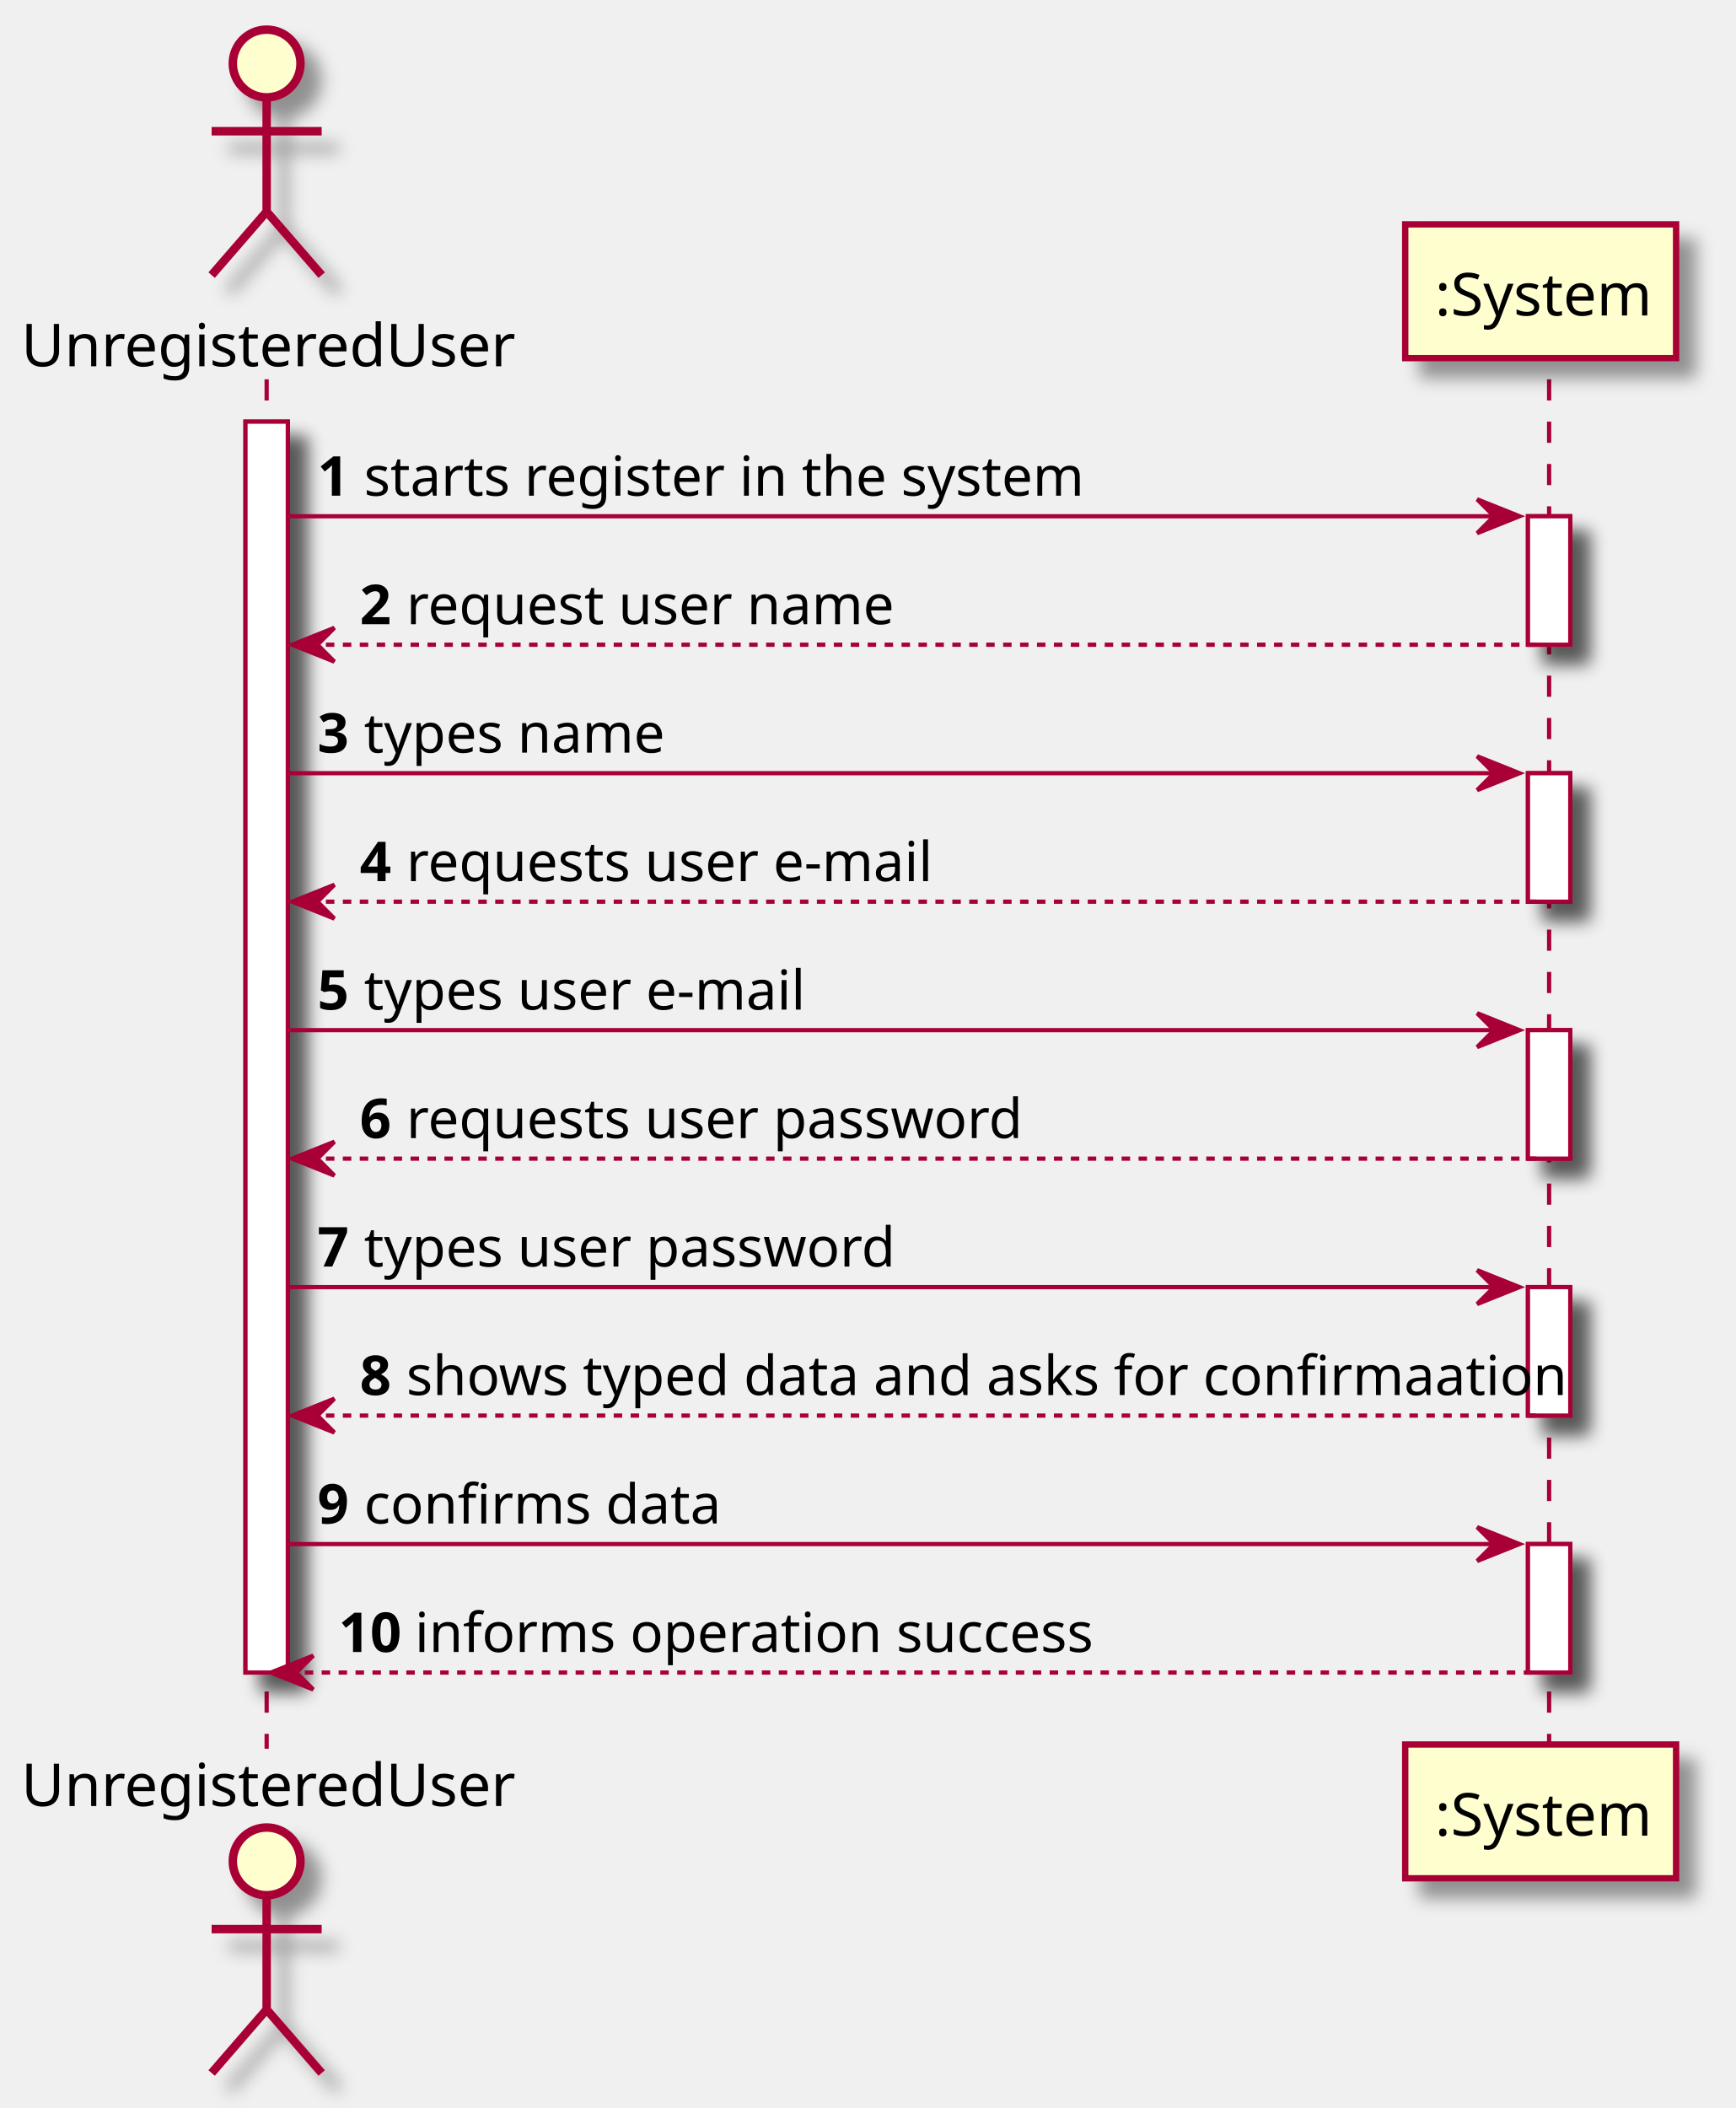
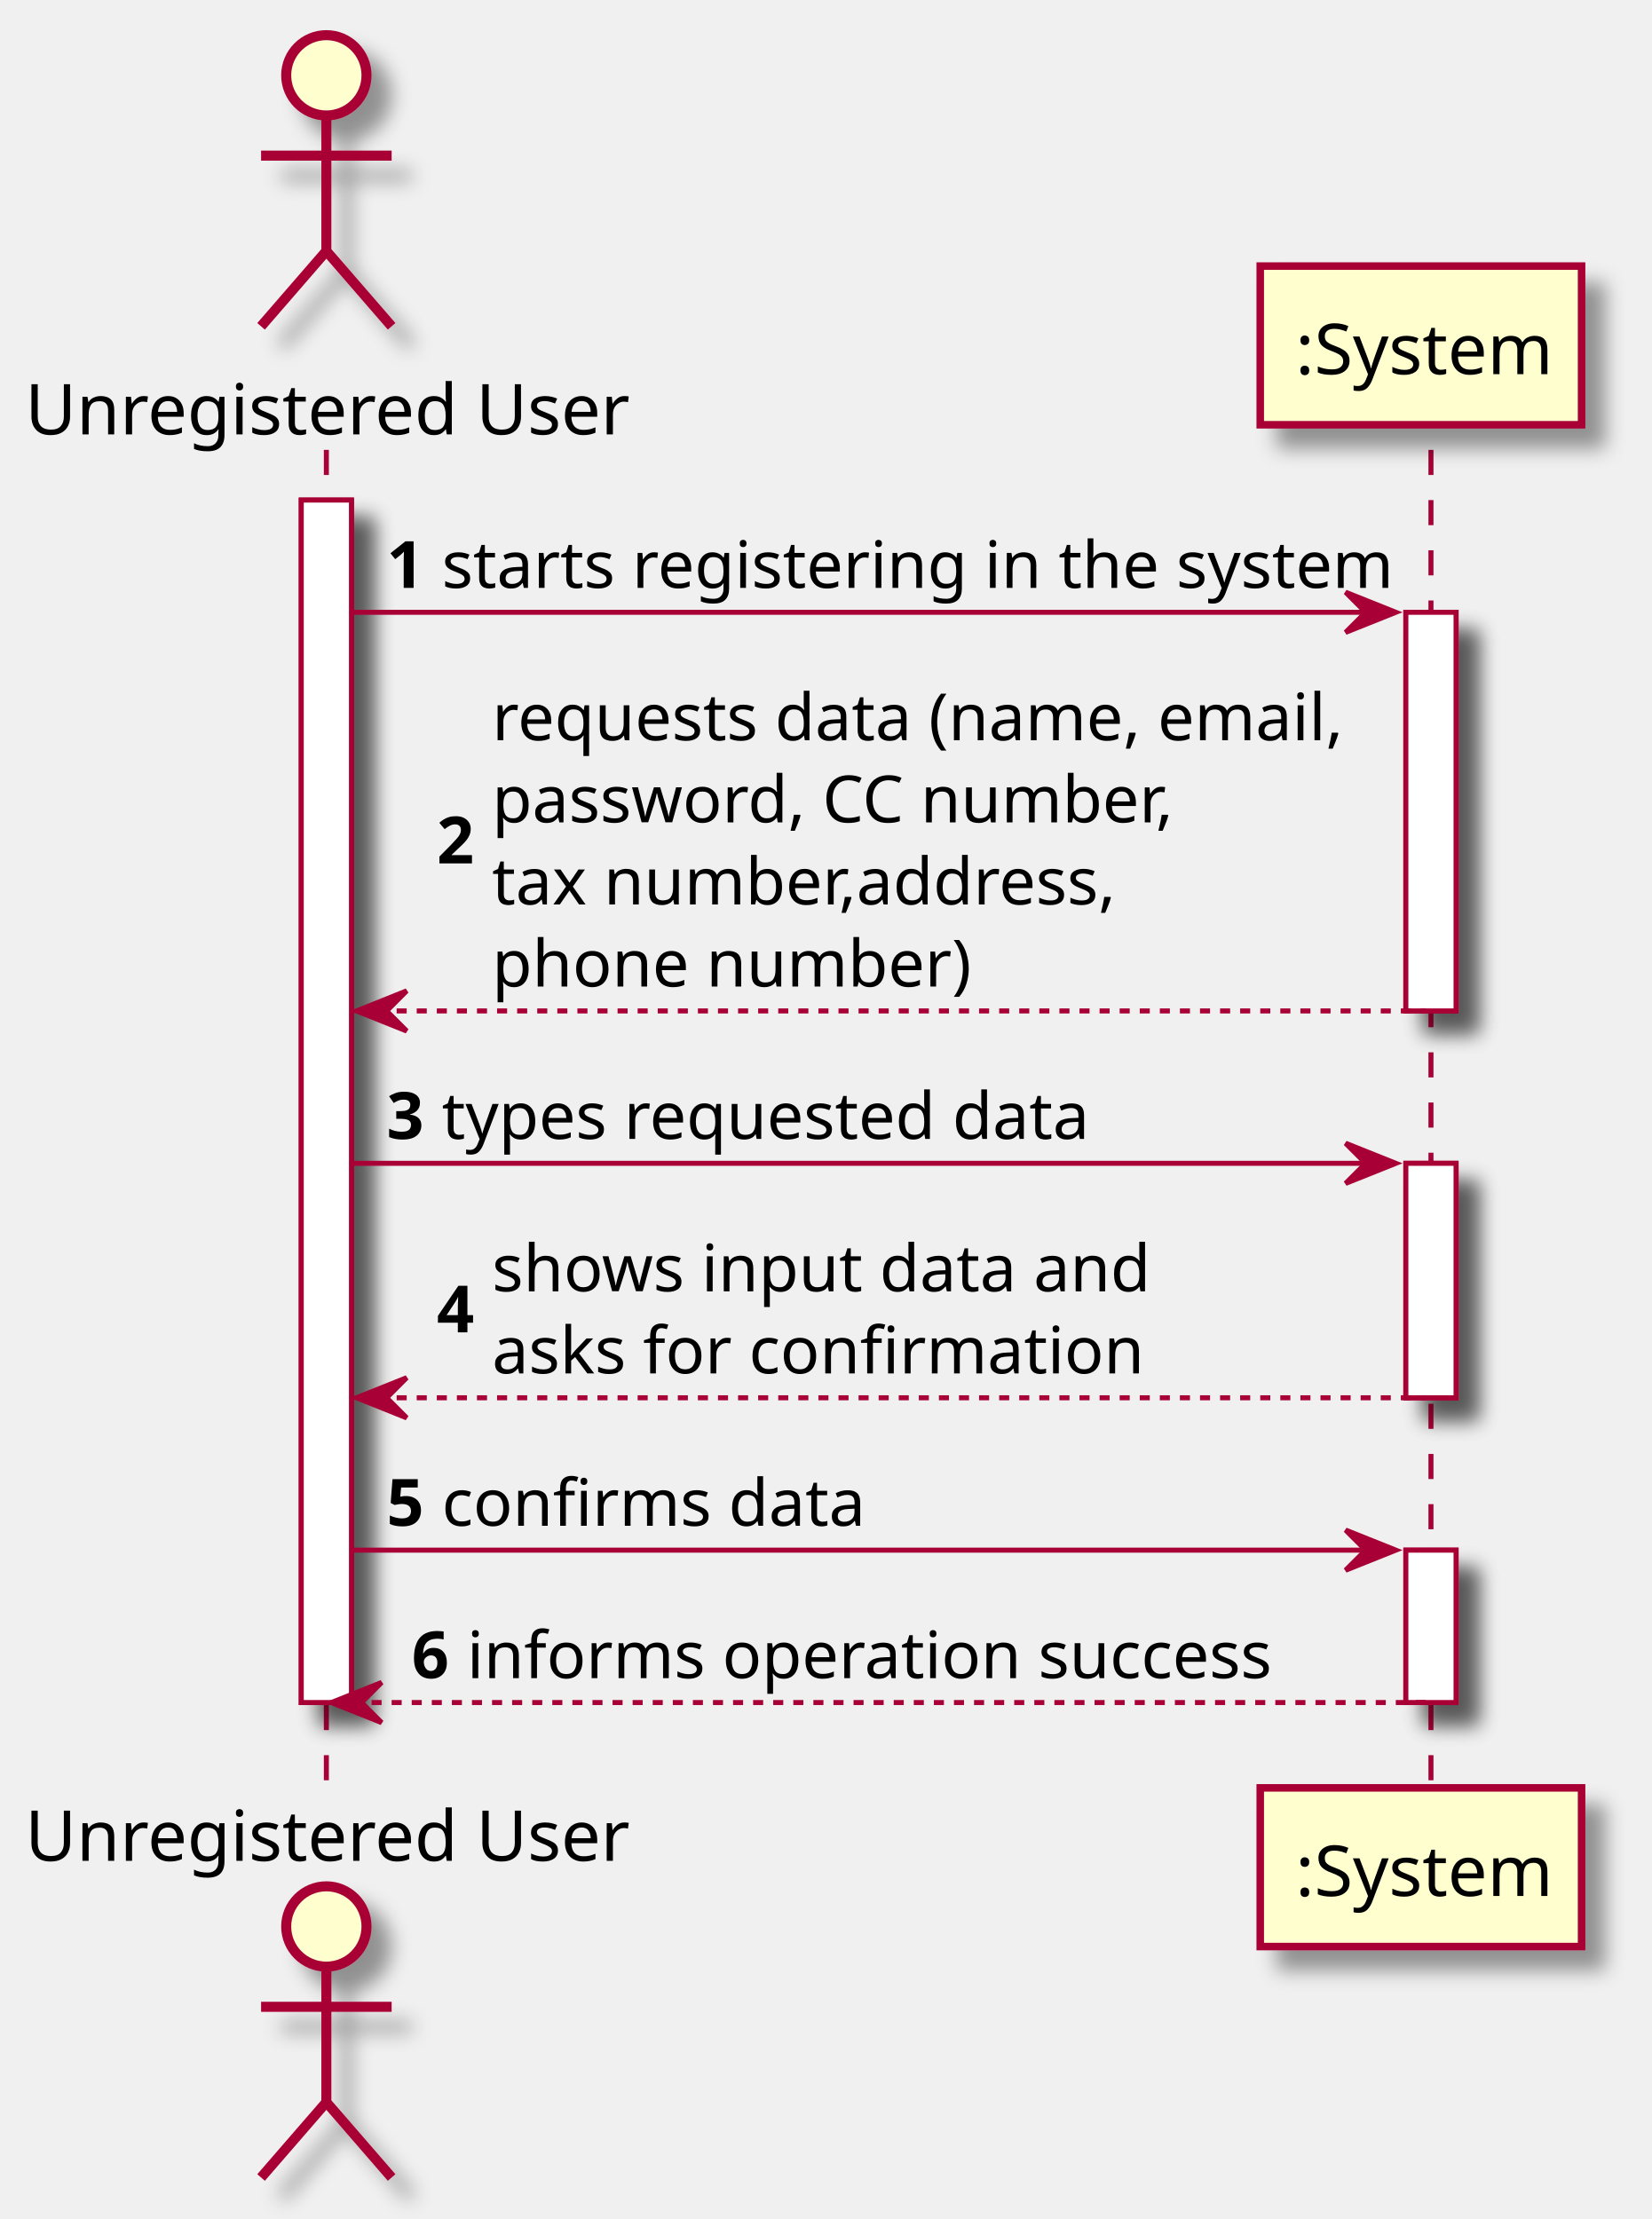
- <svg xmlns="http://www.w3.org/2000/svg" contentScriptType="application/ecmascript" contentStyleType="text/css" height="498px" preserveAspectRatio="none" style="width:410px;height:498px;background:#FFFFFF;" version="1.1" viewBox="0 0 410 498" width="410px" zoomAndPan="magnify">
+ <svg xmlns="http://www.w3.org/2000/svg" contentScriptType="application/ecmascript" contentStyleType="text/css" height="442px" preserveAspectRatio="none" style="width:329px;height:442px;background:#FFFFFF;" version="1.1" viewBox="0 0 329 442" width="329px" zoomAndPan="magnify">
  <defs>
-     <filter height="300%" id="frkd24y8fxz0w" width="300%" x="-1" y="-1">
+     <filter height="300%" id="f1t38xg5y1ll24" width="300%" x="-1" y="-1">
      <feGaussianBlur result="blurOut" stdDeviation="2.0" />
      <feColorMatrix in="blurOut" result="blurOut2" type="matrix" values="0 0 0 0 0 0 0 0 0 0 0 0 0 0 0 0 0 0 .4 0" />
      <feOffset dx="4.0" dy="4.0" in="blurOut2" result="blurOut3" />
      <feBlend in="SourceGraphic" in2="blurOut3" mode="normal" />
    </filter>
  </defs>
  <g>
-     <rect fill="#FFFFFF" filter="url(#frkd24y8fxz0w)" height="295.516" style="stroke:#A80036;stroke-width:1.0;" width="10" x="58" y="99.609" />
-     <rect fill="#FFFFFF" filter="url(#frkd24y8fxz0w)" height="30.352" style="stroke:#A80036;stroke-width:1.0;" width="10" x="361" y="121.961" />
-     <rect fill="#FFFFFF" filter="url(#frkd24y8fxz0w)" height="30.352" style="stroke:#A80036;stroke-width:1.0;" width="10" x="361" y="182.664" />
-     <rect fill="#FFFFFF" filter="url(#frkd24y8fxz0w)" height="30.352" style="stroke:#A80036;stroke-width:1.0;" width="10" x="361" y="243.367" />
-     <rect fill="#FFFFFF" filter="url(#frkd24y8fxz0w)" height="30.352" style="stroke:#A80036;stroke-width:1.0;" width="10" x="361" y="304.07" />
-     <rect fill="#FFFFFF" filter="url(#frkd24y8fxz0w)" height="30.352" style="stroke:#A80036;stroke-width:1.0;" width="10" x="361" y="364.773" />
-     <line style="stroke:#A80036;stroke-width:1.0;stroke-dasharray:5.0,5.0;" x1="63" x2="63" y1="89.609" y2="413.125" />
-     <line style="stroke:#A80036;stroke-width:1.0;stroke-dasharray:5.0,5.0;" x1="366" x2="366" y1="89.609" y2="413.125" />
-     <text fill="#000000" font-family="sans-serif" font-size="14" lengthAdjust="spacing" textLength="110" x="5" y="86.533">UnregisteredUser</text>
-     <ellipse cx="63" cy="15" fill="#FEFECE" filter="url(#frkd24y8fxz0w)" rx="8" ry="8" style="stroke:#A80036;stroke-width:2.0;" />
-     <path d="M63,23 L63,50 M50,31 L76,31 M63,50 L50,65 M63,50 L76,65 " fill="none" filter="url(#frkd24y8fxz0w)" style="stroke:#A80036;stroke-width:2.0;" />
-     <text fill="#000000" font-family="sans-serif" font-size="14" lengthAdjust="spacing" textLength="110" x="5" y="426.658">UnregisteredUser</text>
-     <ellipse cx="63" cy="439.734" fill="#FEFECE" filter="url(#frkd24y8fxz0w)" rx="8" ry="8" style="stroke:#A80036;stroke-width:2.0;" />
-     <path d="M63,447.734 L63,474.734 M50,455.734 L76,455.734 M63,474.734 L50,489.734 M63,474.734 L76,489.734 " fill="none" filter="url(#frkd24y8fxz0w)" style="stroke:#A80036;stroke-width:2.0;" />
-     <rect fill="#FEFECE" filter="url(#frkd24y8fxz0w)" height="31.609" style="stroke:#A80036;stroke-width:1.5;" width="64" x="332" y="53" />
-     <text fill="#000000" font-family="sans-serif" font-size="14" lengthAdjust="spacing" textLength="50" x="339" y="74.533">:System</text>
-     <rect fill="#FEFECE" filter="url(#frkd24y8fxz0w)" height="31.609" style="stroke:#A80036;stroke-width:1.5;" width="64" x="332" y="412.125" />
-     <text fill="#000000" font-family="sans-serif" font-size="14" lengthAdjust="spacing" textLength="50" x="339" y="433.658">:System</text>
-     <rect fill="#FFFFFF" filter="url(#frkd24y8fxz0w)" height="295.516" style="stroke:#A80036;stroke-width:1.0;" width="10" x="58" y="99.609" />
-     <rect fill="#FFFFFF" filter="url(#frkd24y8fxz0w)" height="30.352" style="stroke:#A80036;stroke-width:1.0;" width="10" x="361" y="121.961" />
-     <rect fill="#FFFFFF" filter="url(#frkd24y8fxz0w)" height="30.352" style="stroke:#A80036;stroke-width:1.0;" width="10" x="361" y="182.664" />
-     <rect fill="#FFFFFF" filter="url(#frkd24y8fxz0w)" height="30.352" style="stroke:#A80036;stroke-width:1.0;" width="10" x="361" y="243.367" />
-     <rect fill="#FFFFFF" filter="url(#frkd24y8fxz0w)" height="30.352" style="stroke:#A80036;stroke-width:1.0;" width="10" x="361" y="304.07" />
-     <rect fill="#FFFFFF" filter="url(#frkd24y8fxz0w)" height="30.352" style="stroke:#A80036;stroke-width:1.0;" width="10" x="361" y="364.773" />
-     <polygon fill="#A80036" points="349,117.961,359,121.961,349,125.961,353,121.961" style="stroke:#A80036;stroke-width:1.0;" />
-     <line style="stroke:#A80036;stroke-width:1.0;" x1="68" x2="355" y1="121.961" y2="121.961" />
-     <text fill="#000000" font-family="sans-serif" font-size="13" font-weight="bold" lengthAdjust="spacing" textLength="7" x="75" y="117.105">1</text>
-     <text fill="#000000" font-family="sans-serif" font-size="13" lengthAdjust="spacing" textLength="163" x="86" y="117.105">starts register in the system</text>
-     <polygon fill="#A80036" points="79,148.312,69,152.312,79,156.312,75,152.312" style="stroke:#A80036;stroke-width:1.0;" />
-     <line style="stroke:#A80036;stroke-width:1.0;stroke-dasharray:2.0,2.0;" x1="73" x2="365" y1="152.312" y2="152.312" />
-     <text fill="#000000" font-family="sans-serif" font-size="13" font-weight="bold" lengthAdjust="spacing" textLength="7" x="85" y="147.456">2</text>
-     <text fill="#000000" font-family="sans-serif" font-size="13" lengthAdjust="spacing" textLength="108" x="96" y="147.456">request user name</text>
-     <polygon fill="#A80036" points="349,178.664,359,182.664,349,186.664,353,182.664" style="stroke:#A80036;stroke-width:1.0;" />
-     <line style="stroke:#A80036;stroke-width:1.0;" x1="68" x2="355" y1="182.664" y2="182.664" />
-     <text fill="#000000" font-family="sans-serif" font-size="13" font-weight="bold" lengthAdjust="spacing" textLength="7" x="75" y="177.808">3</text>
-     <text fill="#000000" font-family="sans-serif" font-size="13" lengthAdjust="spacing" textLength="68" x="86" y="177.808">types name</text>
-     <polygon fill="#A80036" points="79,209.016,69,213.016,79,217.016,75,213.016" style="stroke:#A80036;stroke-width:1.0;" />
-     <line style="stroke:#A80036;stroke-width:1.0;stroke-dasharray:2.0,2.0;" x1="73" x2="365" y1="213.016" y2="213.016" />
-     <text fill="#000000" font-family="sans-serif" font-size="13" font-weight="bold" lengthAdjust="spacing" textLength="7" x="85" y="208.159">4</text>
-     <text fill="#000000" font-family="sans-serif" font-size="13" lengthAdjust="spacing" textLength="118" x="96" y="208.159">requests user e-mail</text>
-     <polygon fill="#A80036" points="349,239.367,359,243.367,349,247.367,353,243.367" style="stroke:#A80036;stroke-width:1.0;" />
-     <line style="stroke:#A80036;stroke-width:1.0;" x1="68" x2="355" y1="243.367" y2="243.367" />
-     <text fill="#000000" font-family="sans-serif" font-size="13" font-weight="bold" lengthAdjust="spacing" textLength="7" x="75" y="238.511">5</text>
-     <text fill="#000000" font-family="sans-serif" font-size="13" lengthAdjust="spacing" textLength="100" x="86" y="238.511">types user e-mail</text>
-     <polygon fill="#A80036" points="79,269.719,69,273.719,79,277.719,75,273.719" style="stroke:#A80036;stroke-width:1.0;" />
-     <line style="stroke:#A80036;stroke-width:1.0;stroke-dasharray:2.0,2.0;" x1="73" x2="365" y1="273.719" y2="273.719" />
-     <text fill="#000000" font-family="sans-serif" font-size="13" font-weight="bold" lengthAdjust="spacing" textLength="7" x="85" y="268.862">6</text>
-     <text fill="#000000" font-family="sans-serif" font-size="13" lengthAdjust="spacing" textLength="138" x="96" y="268.862">requests user password</text>
-     <polygon fill="#A80036" points="349,300.07,359,304.07,349,308.07,353,304.07" style="stroke:#A80036;stroke-width:1.0;" />
-     <line style="stroke:#A80036;stroke-width:1.0;" x1="68" x2="355" y1="304.07" y2="304.07" />
-     <text fill="#000000" font-family="sans-serif" font-size="13" font-weight="bold" lengthAdjust="spacing" textLength="7" x="75" y="299.214">7</text>
-     <text fill="#000000" font-family="sans-serif" font-size="13" lengthAdjust="spacing" textLength="120" x="86" y="299.214">types user password</text>
-     <polygon fill="#A80036" points="79,330.422,69,334.422,79,338.422,75,334.422" style="stroke:#A80036;stroke-width:1.0;" />
-     <line style="stroke:#A80036;stroke-width:1.0;stroke-dasharray:2.0,2.0;" x1="73" x2="365" y1="334.422" y2="334.422" />
-     <text fill="#000000" font-family="sans-serif" font-size="13" font-weight="bold" lengthAdjust="spacing" textLength="7" x="85" y="329.565">8</text>
-     <text fill="#000000" font-family="sans-serif" font-size="13" lengthAdjust="spacing" textLength="258" x="96" y="329.565">shows typed data and asks for confirmaation</text>
-     <polygon fill="#A80036" points="349,360.773,359,364.773,349,368.773,353,364.773" style="stroke:#A80036;stroke-width:1.0;" />
-     <line style="stroke:#A80036;stroke-width:1.0;" x1="68" x2="355" y1="364.773" y2="364.773" />
-     <text fill="#000000" font-family="sans-serif" font-size="13" font-weight="bold" lengthAdjust="spacing" textLength="7" x="75" y="359.917">9</text>
-     <text fill="#000000" font-family="sans-serif" font-size="13" lengthAdjust="spacing" textLength="78" x="86" y="359.917">confirms data</text>
-     <polygon fill="#A80036" points="74,391.125,64,395.125,74,399.125,70,395.125" style="stroke:#A80036;stroke-width:1.0;" />
-     <line style="stroke:#A80036;stroke-width:1.0;stroke-dasharray:2.0,2.0;" x1="68" x2="365" y1="395.125" y2="395.125" />
-     <text fill="#000000" font-family="sans-serif" font-size="13" font-weight="bold" lengthAdjust="spacing" textLength="14" x="80" y="390.269">10</text>
-     <text fill="#000000" font-family="sans-serif" font-size="13" lengthAdjust="spacing" textLength="152" x="98" y="390.269">informs operation success</text>
+     <rect fill="#FFFFFF" filter="url(#f1t38xg5y1ll24)" height="239.516" style="stroke:#A80036;stroke-width:1.0;" width="10" x="60" y="99.609" />
+     <rect fill="#FFFFFF" filter="url(#f1t38xg5y1ll24)" height="79.406" style="stroke:#A80036;stroke-width:1.0;" width="10" x="280" y="121.961" />
+     <rect fill="#FFFFFF" filter="url(#f1t38xg5y1ll24)" height="46.703" style="stroke:#A80036;stroke-width:1.0;" width="10" x="280" y="231.719" />
+     <rect fill="#FFFFFF" filter="url(#f1t38xg5y1ll24)" height="30.352" style="stroke:#A80036;stroke-width:1.0;" width="10" x="280" y="308.773" />
+     <line style="stroke:#A80036;stroke-width:1.0;stroke-dasharray:5.0,5.0;" x1="65" x2="65" y1="89.609" y2="357.125" />
+     <line style="stroke:#A80036;stroke-width:1.0;stroke-dasharray:5.0,5.0;" x1="285" x2="285" y1="89.609" y2="357.125" />
+     <text fill="#000000" font-family="sans-serif" font-size="14" lengthAdjust="spacing" textLength="114" x="5" y="86.533">Unregistered User</text>
+     <ellipse cx="65" cy="15" fill="#FEFECE" filter="url(#f1t38xg5y1ll24)" rx="8" ry="8" style="stroke:#A80036;stroke-width:2.0;" />
+     <path d="M65,23 L65,50 M52,31 L78,31 M65,50 L52,65 M65,50 L78,65 " fill="none" filter="url(#f1t38xg5y1ll24)" style="stroke:#A80036;stroke-width:2.0;" />
+     <text fill="#000000" font-family="sans-serif" font-size="14" lengthAdjust="spacing" textLength="114" x="5" y="370.658">Unregistered User</text>
+     <ellipse cx="65" cy="383.734" fill="#FEFECE" filter="url(#f1t38xg5y1ll24)" rx="8" ry="8" style="stroke:#A80036;stroke-width:2.0;" />
+     <path d="M65,391.734 L65,418.734 M52,399.734 L78,399.734 M65,418.734 L52,433.734 M65,418.734 L78,433.734 " fill="none" filter="url(#f1t38xg5y1ll24)" style="stroke:#A80036;stroke-width:2.0;" />
+     <rect fill="#FEFECE" filter="url(#f1t38xg5y1ll24)" height="31.609" style="stroke:#A80036;stroke-width:1.5;" width="64" x="251" y="53" />
+     <text fill="#000000" font-family="sans-serif" font-size="14" lengthAdjust="spacing" textLength="50" x="258" y="74.533">:System</text>
+     <rect fill="#FEFECE" filter="url(#f1t38xg5y1ll24)" height="31.609" style="stroke:#A80036;stroke-width:1.5;" width="64" x="251" y="356.125" />
+     <text fill="#000000" font-family="sans-serif" font-size="14" lengthAdjust="spacing" textLength="50" x="258" y="377.658">:System</text>
+     <rect fill="#FFFFFF" filter="url(#f1t38xg5y1ll24)" height="239.516" style="stroke:#A80036;stroke-width:1.0;" width="10" x="60" y="99.609" />
+     <rect fill="#FFFFFF" filter="url(#f1t38xg5y1ll24)" height="79.406" style="stroke:#A80036;stroke-width:1.0;" width="10" x="280" y="121.961" />
+     <rect fill="#FFFFFF" filter="url(#f1t38xg5y1ll24)" height="46.703" style="stroke:#A80036;stroke-width:1.0;" width="10" x="280" y="231.719" />
+     <rect fill="#FFFFFF" filter="url(#f1t38xg5y1ll24)" height="30.352" style="stroke:#A80036;stroke-width:1.0;" width="10" x="280" y="308.773" />
+     <polygon fill="#A80036" points="268,117.961,278,121.961,268,125.961,272,121.961" style="stroke:#A80036;stroke-width:1.0;" />
+     <line style="stroke:#A80036;stroke-width:1.0;" x1="70" x2="274" y1="121.961" y2="121.961" />
+     <text fill="#000000" font-family="sans-serif" font-size="13" font-weight="bold" lengthAdjust="spacing" textLength="7" x="77" y="117.105">1</text>
+     <text fill="#000000" font-family="sans-serif" font-size="13" lengthAdjust="spacing" textLength="180" x="88" y="117.105">starts registering in the system</text>
+     <polygon fill="#A80036" points="81,197.367,71,201.367,81,205.367,77,201.367" style="stroke:#A80036;stroke-width:1.0;" />
+     <line style="stroke:#A80036;stroke-width:1.0;stroke-dasharray:2.0,2.0;" x1="75" x2="284" y1="201.367" y2="201.367" />
+     <text fill="#000000" font-family="sans-serif" font-size="13" font-weight="bold" lengthAdjust="spacing" textLength="7" x="87" y="171.983">2</text>
+     <text fill="#000000" font-family="sans-serif" font-size="13" lengthAdjust="spacing" textLength="162" x="98" y="147.456">requests data (name, email,</text>
+     <text fill="#000000" font-family="sans-serif" font-size="13" lengthAdjust="spacing" textLength="132" x="98" y="163.808">password, CC number,</text>
+     <text fill="#000000" font-family="sans-serif" font-size="13" lengthAdjust="spacing" textLength="119" x="98" y="180.159">tax number,address,</text>
+     <text fill="#000000" font-family="sans-serif" font-size="13" lengthAdjust="spacing" textLength="86" x="98" y="196.511">phone number)</text>
+     <polygon fill="#A80036" points="268,227.719,278,231.719,268,235.719,272,231.719" style="stroke:#A80036;stroke-width:1.0;" />
+     <line style="stroke:#A80036;stroke-width:1.0;" x1="70" x2="274" y1="231.719" y2="231.719" />
+     <text fill="#000000" font-family="sans-serif" font-size="13" font-weight="bold" lengthAdjust="spacing" textLength="7" x="77" y="226.862">3</text>
+     <text fill="#000000" font-family="sans-serif" font-size="13" lengthAdjust="spacing" textLength="122" x="88" y="226.862">types requested data</text>
+     <polygon fill="#A80036" points="81,274.422,71,278.422,81,282.422,77,278.422" style="stroke:#A80036;stroke-width:1.0;" />
+     <line style="stroke:#A80036;stroke-width:1.0;stroke-dasharray:2.0,2.0;" x1="75" x2="284" y1="278.422" y2="278.422" />
+     <text fill="#000000" font-family="sans-serif" font-size="13" font-weight="bold" lengthAdjust="spacing" textLength="7" x="87" y="265.39">4</text>
+     <text fill="#000000" font-family="sans-serif" font-size="13" lengthAdjust="spacing" textLength="123" x="98" y="257.214">shows input data and</text>
+     <text fill="#000000" font-family="sans-serif" font-size="13" lengthAdjust="spacing" textLength="120" x="98" y="273.565">asks for confirmation</text>
+     <polygon fill="#A80036" points="268,304.773,278,308.773,268,312.773,272,308.773" style="stroke:#A80036;stroke-width:1.0;" />
+     <line style="stroke:#A80036;stroke-width:1.0;" x1="70" x2="274" y1="308.773" y2="308.773" />
+     <text fill="#000000" font-family="sans-serif" font-size="13" font-weight="bold" lengthAdjust="spacing" textLength="7" x="77" y="303.917">5</text>
+     <text fill="#000000" font-family="sans-serif" font-size="13" lengthAdjust="spacing" textLength="78" x="88" y="303.917">confirms data</text>
+     <polygon fill="#A80036" points="76,335.125,66,339.125,76,343.125,72,339.125" style="stroke:#A80036;stroke-width:1.0;" />
+     <line style="stroke:#A80036;stroke-width:1.0;stroke-dasharray:2.0,2.0;" x1="70" x2="284" y1="339.125" y2="339.125" />
+     <text fill="#000000" font-family="sans-serif" font-size="13" font-weight="bold" lengthAdjust="spacing" textLength="7" x="82" y="334.269">6</text>
+     <text fill="#000000" font-family="sans-serif" font-size="13" lengthAdjust="spacing" textLength="152" x="93" y="334.269">informs operation success</text>
  </g>
</svg>
